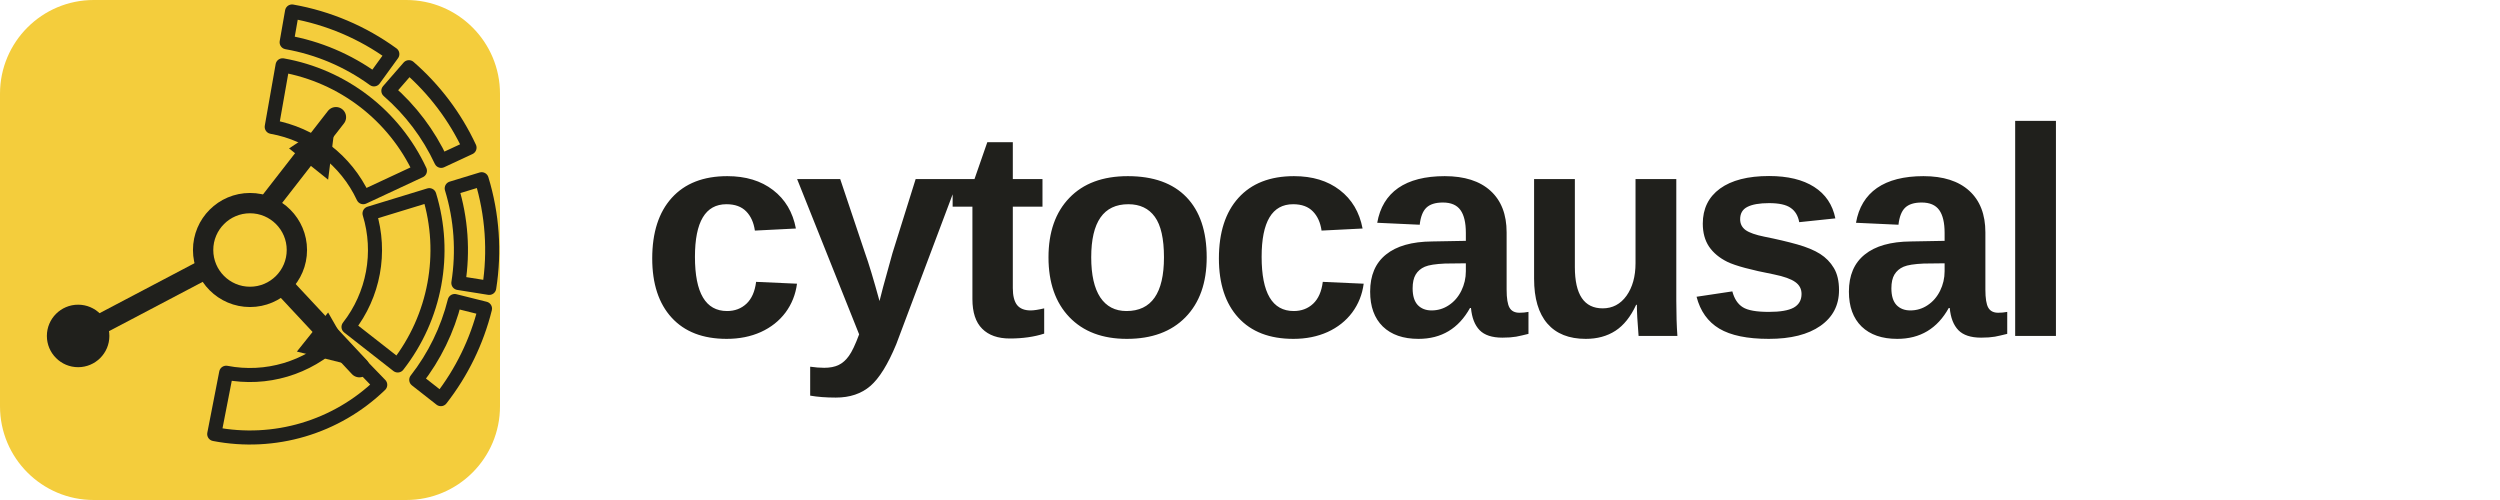
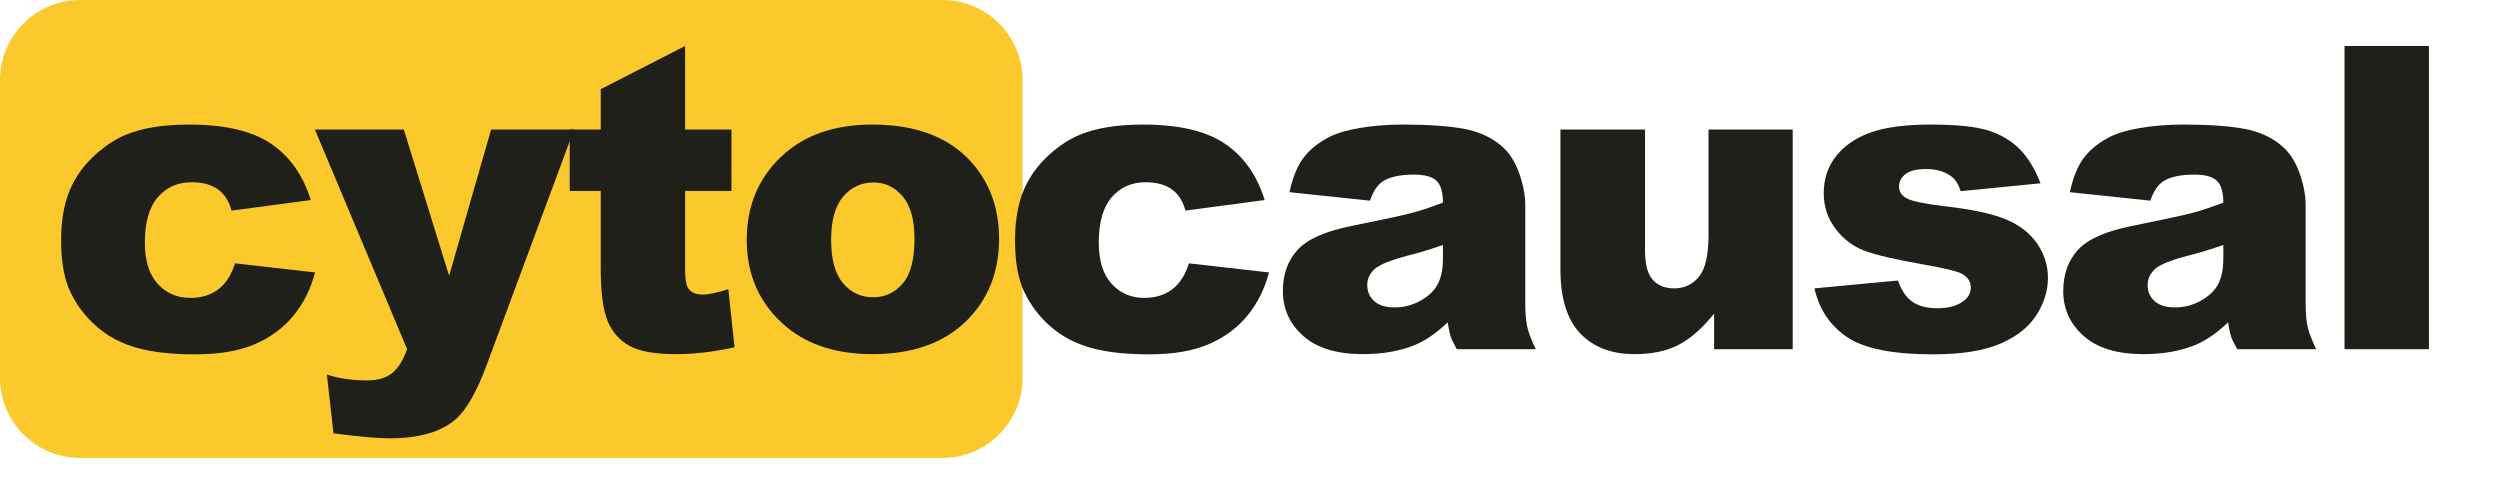
- <svg xmlns="http://www.w3.org/2000/svg" viewBox="0 0 320 64">
-   <rect width="64" height="64" rx="12" fill="#f4cd3c" />
-   <g color="#20201c">
-     <g fill="none" stroke="currentColor" stroke-width="1.8" stroke-linejoin="round">
-       <path d="M36.17 8.36 A24 24 0 0 1 53.75 21.86 L46.50 25.24 A16 16 0 0 0 34.78 16.24 Z" />
-       <path d="M54.95 24.98 A24 24 0 0 1 50.91 46.78 L44.61 41.85 A16 16 0 0 0 47.30 27.32 Z" />
-       <path d="M48.67 49.26 A24 24 0 0 1 27.42 55.56 L28.95 47.71 A16 16 0 0 0 43.11 43.51 Z" />
-       <path d="M37.38 1.47 A31 31 0 0 1 50.22 6.92 L47.87 10.16 A27 27 0 0 0 36.69 5.41 Z" />
-       <path d="M52.34 8.60 A31 31 0 0 1 60.10 18.90 L56.47 20.59 A27 27 0 0 0 49.71 11.62 Z" />
-       <path d="M61.65 22.94 A31 31 0 0 1 62.62 36.85 L58.67 36.22 A27 27 0 0 0 57.82 24.11 Z" />
-       <path d="M62.08 39.50 A31 31 0 0 1 56.43 51.09 L53.28 48.62 A27 27 0 0 0 58.20 38.53 Z" />
-     </g>
-     <path d="M10 43 29 33 43 15M32 32l14 15" fill="none" stroke="currentColor" stroke-width="2.6" stroke-linecap="round" />
-     <path d="m43 15-1 8-5-4zM46 47l-8-2 4-5z" fill="currentColor" />
-     <circle cx="10" cy="43" r="4" fill="currentColor" />
-     <circle cx="32" cy="32" r="6" fill="#f4cd3c" stroke="currentColor" stroke-width="2.6" />
+ <svg xmlns="http://www.w3.org/2000/svg" viewBox="0 0 436.74 84" role="img">
+   <rect x="0" y="0" width="178.64" height="80" rx="14" fill="#FBC92B" />
+   <g transform="translate(8 61) scale(0.03613281 -0.03613281)" fill="#20201B">
+     <path transform="translate(0 0)" d="M915 415 1302 371Q1270 250 1197.0 161.5Q1124 73 1010.5 24.0Q897 -25 722 -25Q553 -25 440.5 6.5Q328 38 247.0 108.5Q166 179 120.0 274.0Q74 369 74 526Q74 690 130 799Q171 879 242.0 942.5Q313 1006 388 1037Q507 1086 693 1086Q953 1086 1089.5 993.0Q1226 900 1281 721L898 670Q880 738 832.5 772.5Q785 807 705 807Q604 807 541.5 734.5Q479 662 479 515Q479 384 541.0 316.0Q603 248 699 248Q779 248 833.5 289.0Q888 330 915 415Z" />
+     <path transform="translate(1296 0)" d="M5 1062H435L654 355L857 1062H1258L837 -73Q765 -267 690 -335Q584 -431 367 -431Q279 -431 95 -407L63 -123Q151 -151 259 -151Q331 -151 375.5 -118.0Q420 -85 451 0Z" />
+     <path transform="translate(2477 0)" d="M614 1466V1062H838V765H614V388Q614 320 627 298Q647 264 697 264Q742 264 823 290L853 9Q702 -24 571 -24Q419 -24 347.0 15.0Q275 54 240.5 133.5Q206 213 206 391V765H56V1062H206V1257Z" />
+     <path transform="translate(3316 0)" d="M73 528Q73 771 237.0 928.5Q401 1086 680 1086Q999 1086 1162 901Q1293 752 1293 534Q1293 289 1130.5 132.5Q968 -24 681 -24Q425 -24 267 106Q73 267 73 528ZM481 529Q481 387 538.5 319.0Q596 251 683 251Q771 251 827.5 318.0Q884 385 884 533Q884 671 827.0 738.5Q770 806 686 806Q597 806 539.0 737.5Q481 669 481 529Z" />
+     <path transform="translate(4612 0)" d="M915 415 1302 371Q1270 250 1197.0 161.5Q1124 73 1010.5 24.0Q897 -25 722 -25Q553 -25 440.5 6.5Q328 38 247.0 108.5Q166 179 120.0 274.0Q74 369 74 526Q74 690 130 799Q171 879 242.0 942.5Q313 1006 388 1037Q507 1086 693 1086Q953 1086 1089.5 993.0Q1226 900 1281 721L898 670Q880 738 832.5 772.5Q785 807 705 807Q604 807 541.5 734.5Q479 662 479 515Q479 384 541.0 316.0Q603 248 699 248Q779 248 833.5 289.0Q888 330 915 415Z" />
+     <path transform="translate(5908 0)" d="M494 718 105 759Q127 861 168.5 919.5Q210 978 288 1021Q344 1052 442.0 1069.0Q540 1086 654 1086Q837 1086 948.0 1065.5Q1059 1045 1133 980Q1185 935 1215.0 852.5Q1245 770 1245 695V226Q1245 151 1254.5 108.5Q1264 66 1296 0H914Q891 41 884.0 62.5Q877 84 870 130Q790 53 711 20Q603 -24 460 -24Q270 -24 171.5 64.0Q73 152 73 281Q73 402 144 480Q215 558 406 596Q635 642 703.0 660.5Q771 679 847 709Q847 784 816.0 814.0Q785 844 707 844Q607 844 557 812Q518 787 494 718ZM847 504Q763 474 672 451Q548 418 515 386Q481 353 481 311Q481 263 514.5 232.5Q548 202 613 202Q681 202 739.5 235.0Q798 268 822.5 315.5Q847 363 847 439Z" />
+     <path transform="translate(7204 0)" d="M1242 0H862V172Q777 66 690.5 21.0Q604 -24 478 -24Q310 -24 214.5 76.5Q119 177 119 386V1062H528V478Q528 378 565.0 336.0Q602 294 669 294Q742 294 788.5 350.0Q835 406 835 551V1062H1242Z" />
+     <path transform="translate(8500 0)" d="M51 294 455 332Q480 260 525.0 229.0Q570 198 645 198Q727 198 772 233Q807 259 807 298Q807 342 761 366Q728 383 586 408Q374 445 291.5 476.5Q209 508 152.5 583.0Q96 658 96 754Q96 859 157.0 935.0Q218 1011 325.0 1048.5Q432 1086 612 1086Q802 1086 892.5 1057.0Q983 1028 1043.5 967.0Q1104 906 1144 802L758 764Q743 815 708 839Q660 871 592 871Q523 871 491.5 846.5Q460 822 460 787Q460 748 500 728Q540 708 674 692Q877 669 976.0 628.0Q1075 587 1127.5 511.0Q1180 435 1180 344Q1180 252 1124.5 165.0Q1069 78 949.5 26.5Q830 -25 624 -25Q333 -25 209.5 58.0Q86 141 51 294Z" />
+     <path transform="translate(9681 0)" d="M494 718 105 759Q127 861 168.5 919.5Q210 978 288 1021Q344 1052 442.0 1069.0Q540 1086 654 1086Q837 1086 948.0 1065.5Q1059 1045 1133 980Q1185 935 1215.0 852.5Q1245 770 1245 695V226Q1245 151 1254.5 108.5Q1264 66 1296 0H914Q891 41 884.0 62.5Q877 84 870 130Q790 53 711 20Q603 -24 460 -24Q270 -24 171.5 64.0Q73 152 73 281Q73 402 144 480Q215 558 406 596Q635 642 703.0 660.5Q771 679 847 709Q847 784 816.0 814.0Q785 844 707 844Q607 844 557 812Q518 787 494 718ZM847 504Q763 474 672 451Q548 418 515 386Q481 353 481 311Q481 263 514.5 232.5Q548 202 613 202Q681 202 739.5 235.0Q798 268 822.5 315.5Q847 363 847 439Z" />
+     <path transform="translate(10977 0)" d="M137 1466H545V0H137Z" />
  </g>
-   <text x="82" y="43" fill="#20201c" font-size="38" font-weight="650" font-family="Arial, Helvetica, sans-serif" letter-spacing="-1.4">cytocausal</text>
</svg>
